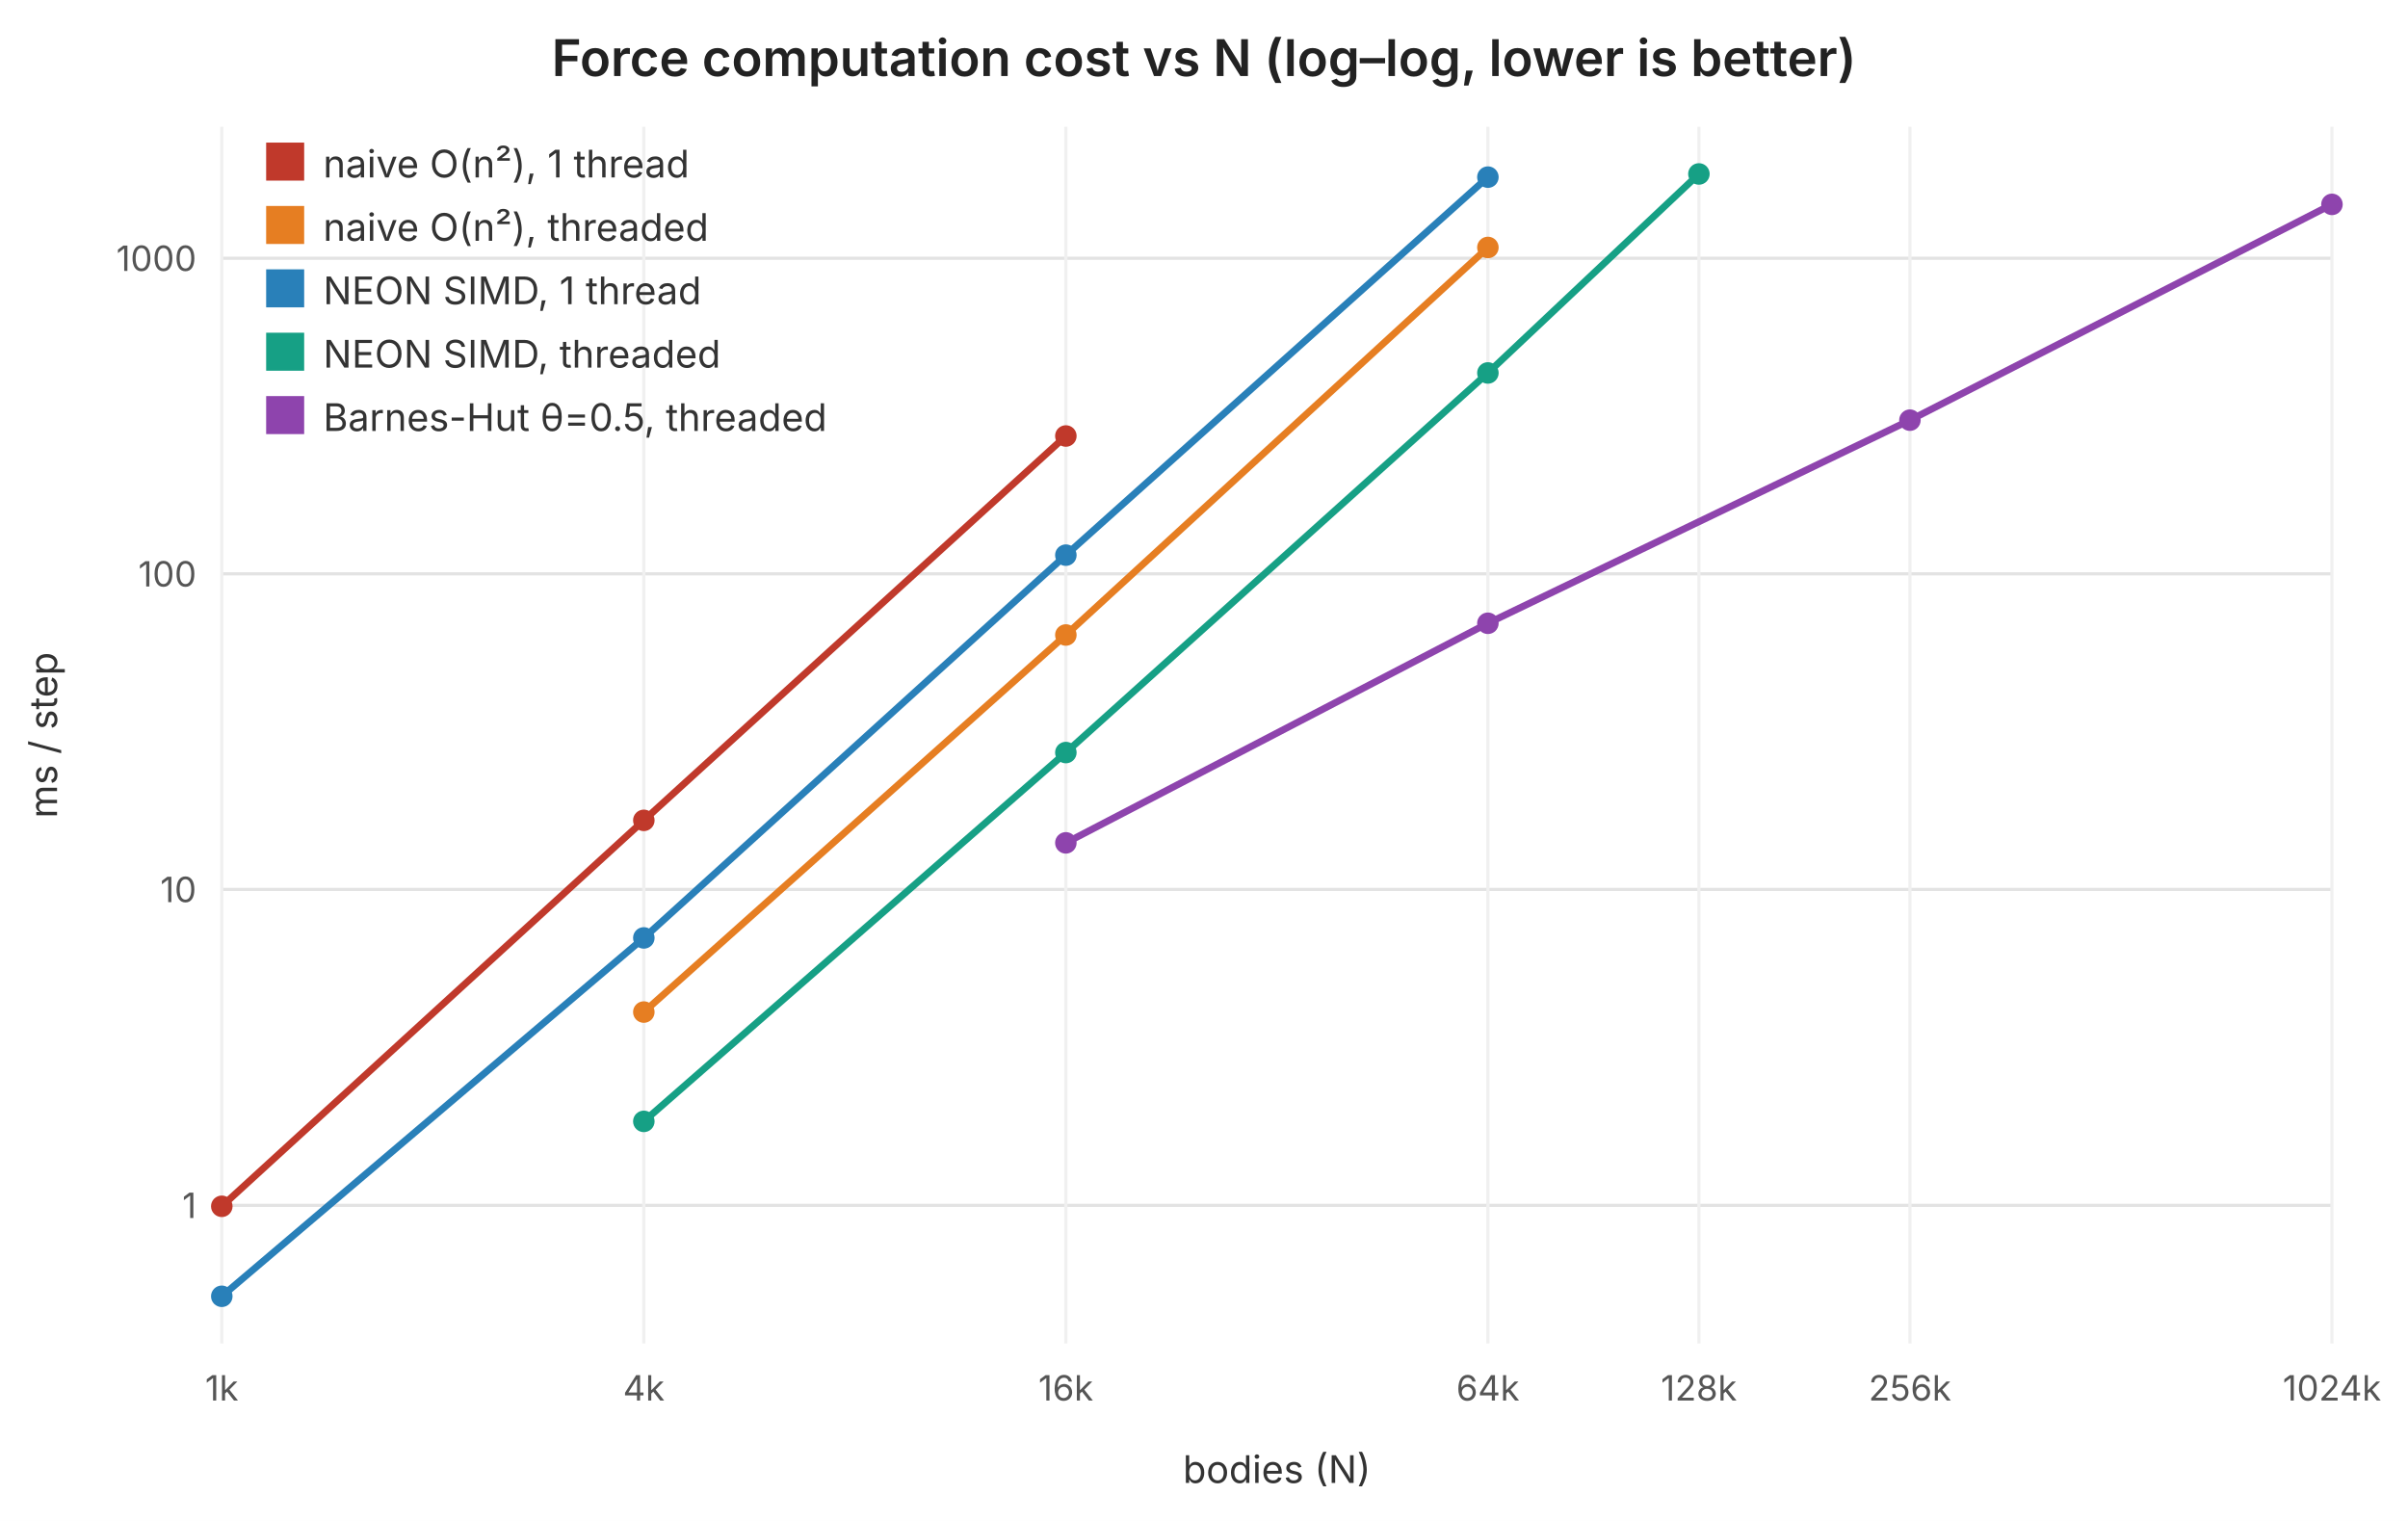
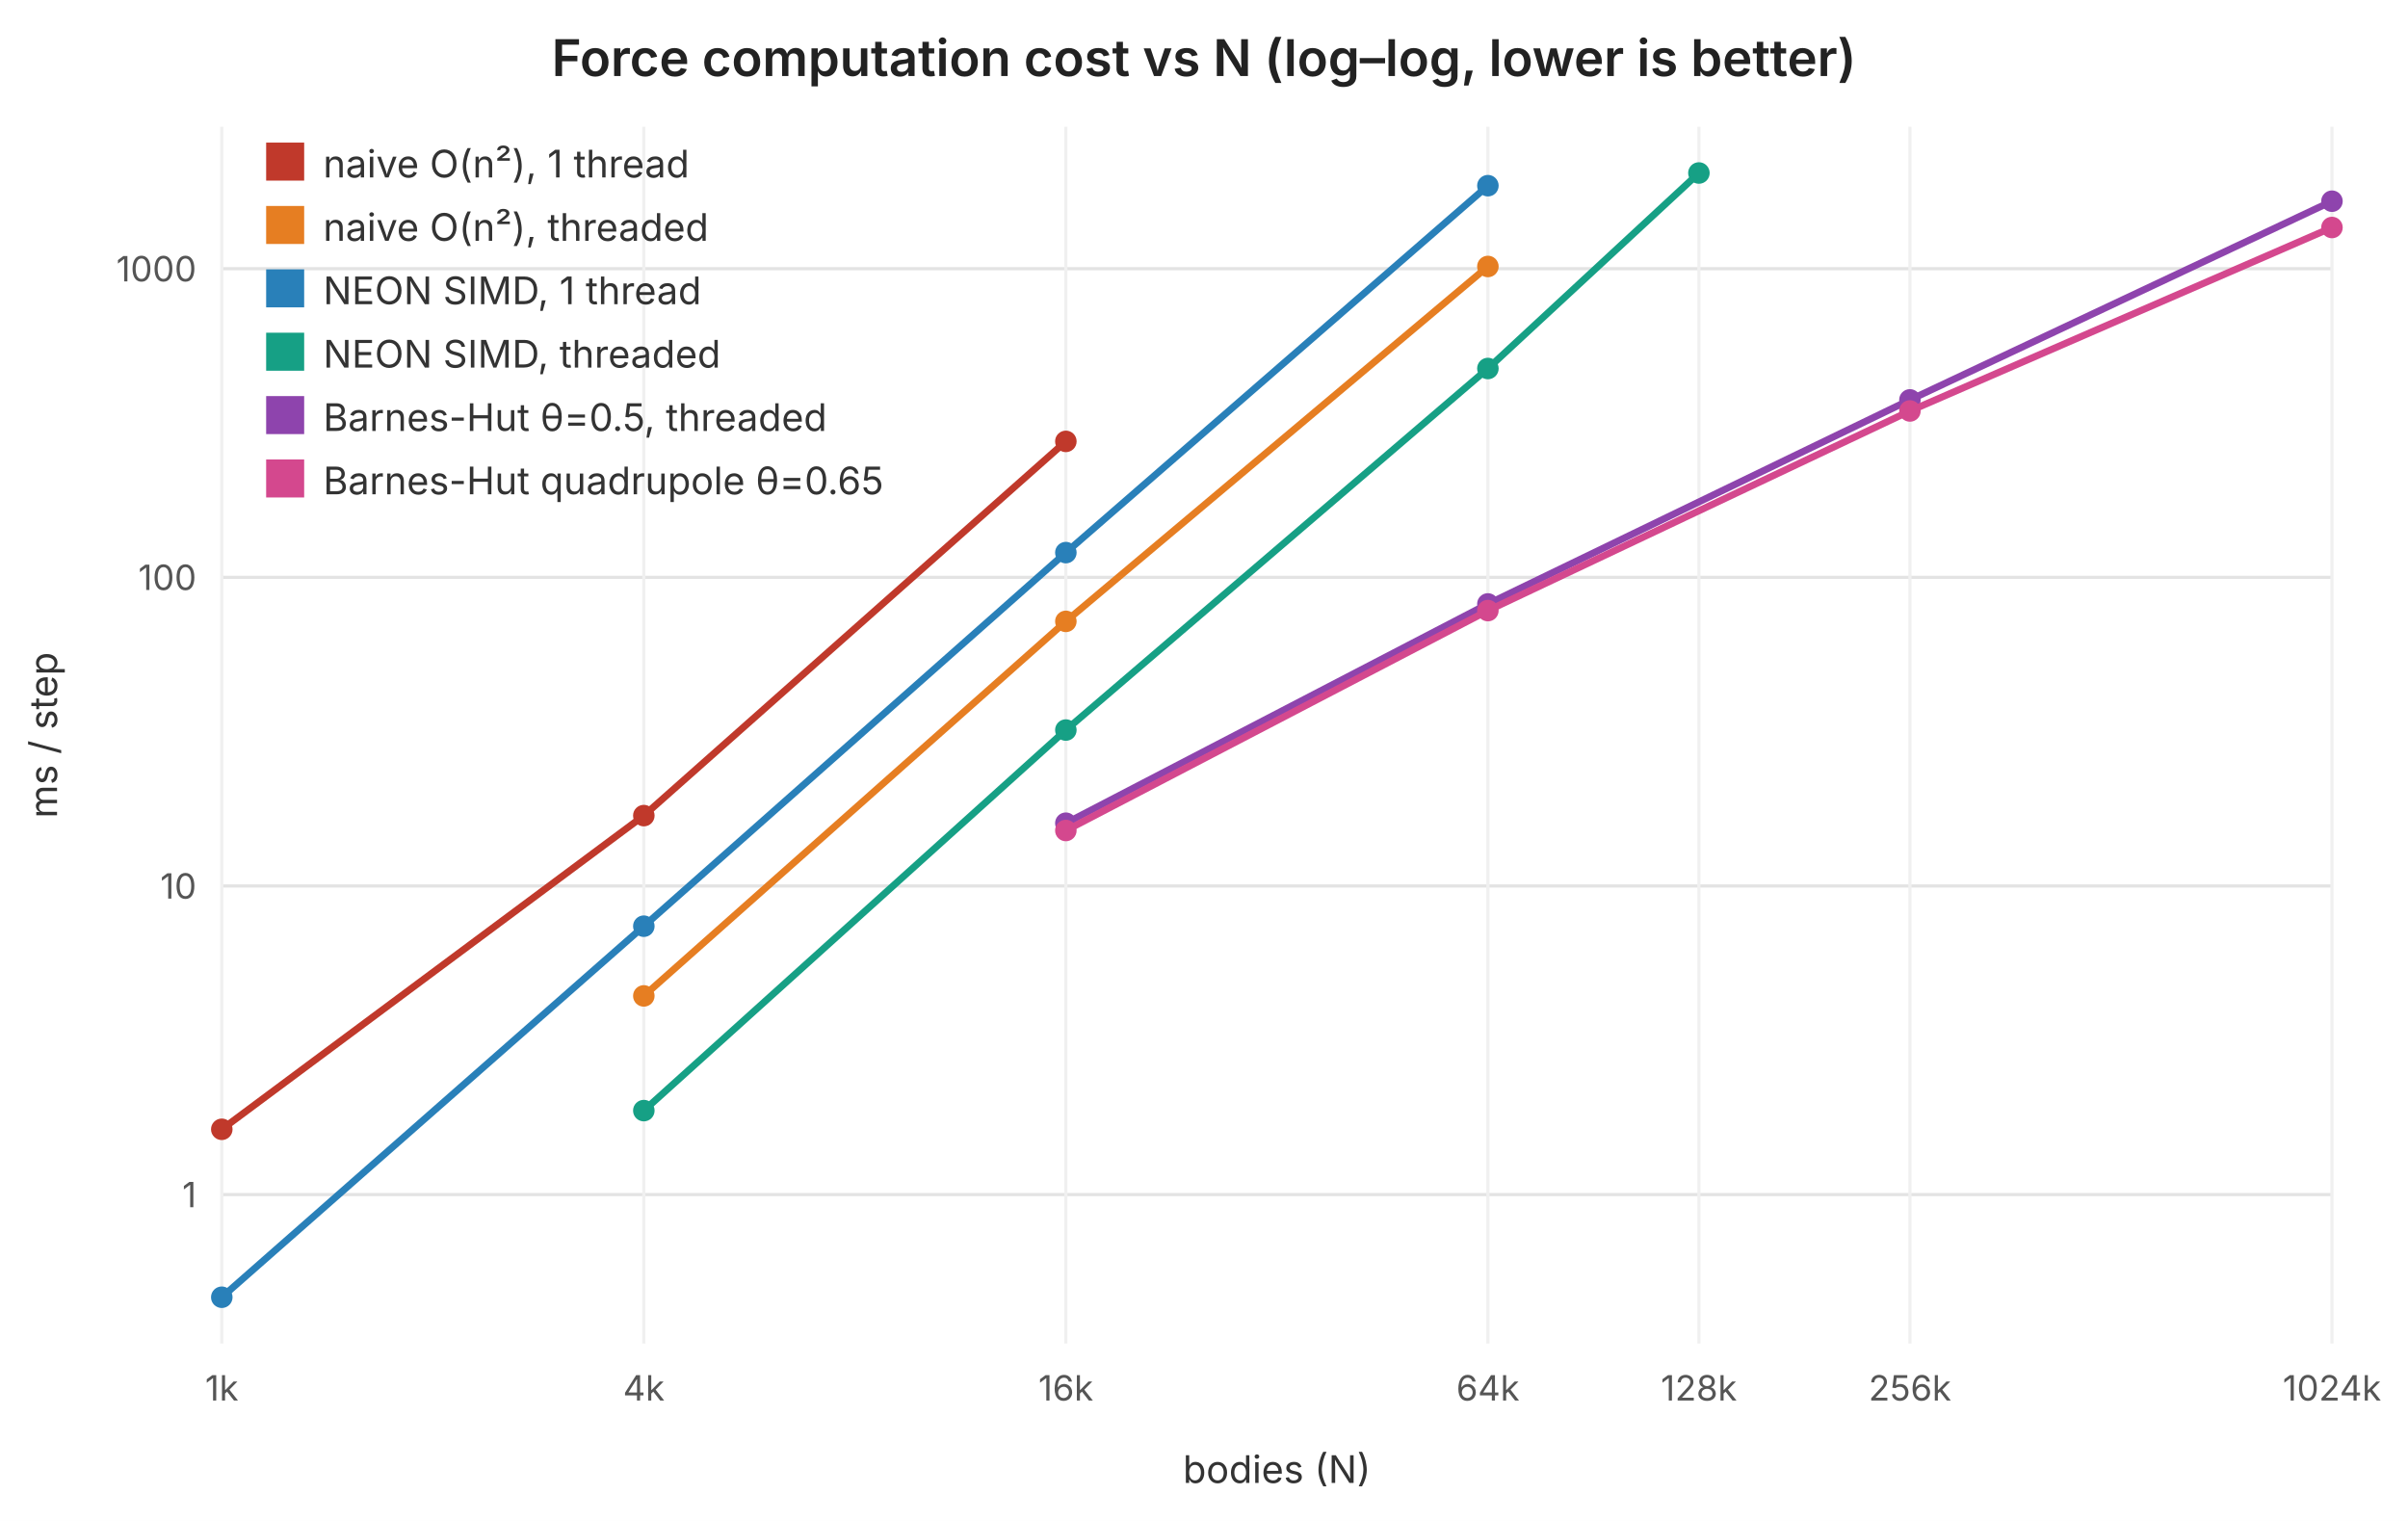
<svg xmlns="http://www.w3.org/2000/svg" width="760" height="480" viewBox="0 0 760 480" font-family="-apple-system, Segoe UI, sans-serif">
  <rect width="760" height="480" fill="#ffffff" />
  <text x="380.0" y="24" text-anchor="middle" font-size="16" font-weight="600" fill="#222">Force computation cost vs N (log–log, lower is better)</text>
-   <line x1="70" y1="380.4" x2="736" y2="380.4" stroke="#e3e3e3" />
-   <text x="62" y="384.4" text-anchor="end" font-size="11" fill="#555">1</text>
-   <line x1="70" y1="280.7" x2="736" y2="280.7" stroke="#e3e3e3" />
-   <text x="62" y="284.7" text-anchor="end" font-size="11" fill="#555">10</text>
-   <line x1="70" y1="181.1" x2="736" y2="181.1" stroke="#e3e3e3" />
-   <text x="62" y="185.1" text-anchor="end" font-size="11" fill="#555">100</text>
-   <line x1="70" y1="81.5" x2="736" y2="81.5" stroke="#e3e3e3" />
-   <text x="62" y="85.5" text-anchor="end" font-size="11" fill="#555">1000</text>
+   <line x1="70" y1="377.0" x2="736" y2="377.0" stroke="#e3e3e3" />
+   <text x="62" y="381.0" text-anchor="end" font-size="11" fill="#555">1</text>
+   <line x1="70" y1="279.6" x2="736" y2="279.6" stroke="#e3e3e3" />
+   <text x="62" y="283.6" text-anchor="end" font-size="11" fill="#555">10</text>
+   <line x1="70" y1="182.2" x2="736" y2="182.2" stroke="#e3e3e3" />
+   <text x="62" y="186.2" text-anchor="end" font-size="11" fill="#555">100</text>
+   <line x1="70" y1="84.8" x2="736" y2="84.8" stroke="#e3e3e3" />
+   <text x="62" y="88.8" text-anchor="end" font-size="11" fill="#555">1000</text>
  <line x1="70.0" y1="40" x2="70.0" y2="424" stroke="#f0f0f0" />
  <text x="70.0" y="442" text-anchor="middle" font-size="11" fill="#555">1k</text>
  <line x1="203.2" y1="40" x2="203.2" y2="424" stroke="#f0f0f0" />
  <text x="203.2" y="442" text-anchor="middle" font-size="11" fill="#555">4k</text>
  <line x1="336.4" y1="40" x2="336.4" y2="424" stroke="#f0f0f0" />
  <text x="336.4" y="442" text-anchor="middle" font-size="11" fill="#555">16k</text>
  <line x1="469.6" y1="40" x2="469.6" y2="424" stroke="#f0f0f0" />
  <text x="469.6" y="442" text-anchor="middle" font-size="11" fill="#555">64k</text>
  <line x1="536.2" y1="40" x2="536.2" y2="424" stroke="#f0f0f0" />
  <text x="536.2" y="442" text-anchor="middle" font-size="11" fill="#555">128k</text>
  <line x1="602.8" y1="40" x2="602.8" y2="424" stroke="#f0f0f0" />
  <text x="602.8" y="442" text-anchor="middle" font-size="11" fill="#555">256k</text>
  <line x1="736.0" y1="40" x2="736.0" y2="424" stroke="#f0f0f0" />
  <text x="736.0" y="442" text-anchor="middle" font-size="11" fill="#555">1024k</text>
  <text x="18" y="232.0" font-size="12" fill="#333" transform="rotate(-90 18 232.0)" text-anchor="middle">ms / step</text>
  <text x="403.0" y="468" text-anchor="middle" font-size="12" fill="#333">bodies (N)</text>
-   <polyline points="70.0,380.7 203.2,258.9 336.4,137.6" fill="none" stroke="#c0392b" stroke-width="2.2" />
-   <circle cx="70.0" cy="380.7" r="3.4" fill="#c0392b" />
-   <circle cx="203.2" cy="258.9" r="3.4" fill="#c0392b" />
-   <circle cx="336.4" cy="137.6" r="3.4" fill="#c0392b" />
+   <polyline points="70.0,356.4 203.2,257.4 336.4,139.3" fill="none" stroke="#c0392b" stroke-width="2.2" />
+   <circle cx="70.0" cy="356.4" r="3.4" fill="#c0392b" />
+   <circle cx="203.2" cy="257.4" r="3.4" fill="#c0392b" />
+   <circle cx="336.4" cy="139.3" r="3.4" fill="#c0392b" />
  <rect x="84" y="45" width="12" height="12" fill="#c0392b" />
  <text x="102" y="56" font-size="12" fill="#333">naive O(n²), 1 thread</text>
-   <polyline points="203.2,319.4 336.4,200.4 469.6,78.1" fill="none" stroke="#e67e22" stroke-width="2.2" />
-   <circle cx="203.2" cy="319.4" r="3.4" fill="#e67e22" />
-   <circle cx="336.4" cy="200.4" r="3.4" fill="#e67e22" />
-   <circle cx="469.6" cy="78.1" r="3.4" fill="#e67e22" />
+   <polyline points="203.2,314.3 336.4,196.1 469.6,84.1" fill="none" stroke="#e67e22" stroke-width="2.2" />
+   <circle cx="203.2" cy="314.3" r="3.4" fill="#e67e22" />
+   <circle cx="336.4" cy="196.1" r="3.4" fill="#e67e22" />
+   <circle cx="469.6" cy="84.1" r="3.4" fill="#e67e22" />
  <rect x="84" y="65" width="12" height="12" fill="#e67e22" />
  <text x="102" y="76" font-size="12" fill="#333">naive O(n²), threaded</text>
-   <polyline points="70.0,409.1 203.2,296.0 336.4,175.2 469.6,55.9" fill="none" stroke="#2980b9" stroke-width="2.2" />
-   <circle cx="70.0" cy="409.1" r="3.4" fill="#2980b9" />
-   <circle cx="203.2" cy="296.0" r="3.4" fill="#2980b9" />
-   <circle cx="336.4" cy="175.2" r="3.4" fill="#2980b9" />
-   <circle cx="469.6" cy="55.9" r="3.4" fill="#2980b9" />
+   <polyline points="70.0,409.4 203.2,292.3 336.4,174.4 469.6,58.6" fill="none" stroke="#2980b9" stroke-width="2.2" />
+   <circle cx="70.0" cy="409.4" r="3.4" fill="#2980b9" />
+   <circle cx="203.2" cy="292.3" r="3.4" fill="#2980b9" />
+   <circle cx="336.4" cy="174.4" r="3.4" fill="#2980b9" />
+   <circle cx="469.6" cy="58.6" r="3.4" fill="#2980b9" />
  <rect x="84" y="85" width="12" height="12" fill="#2980b9" />
  <text x="102" y="96" font-size="12" fill="#333">NEON SIMD, 1 thread</text>
-   <polyline points="203.2,353.9 336.4,237.5 469.6,117.7 536.2,54.9" fill="none" stroke="#16a085" stroke-width="2.2" />
-   <circle cx="203.2" cy="353.9" r="3.4" fill="#16a085" />
-   <circle cx="336.4" cy="237.5" r="3.4" fill="#16a085" />
-   <circle cx="469.6" cy="117.7" r="3.4" fill="#16a085" />
-   <circle cx="536.2" cy="54.9" r="3.4" fill="#16a085" />
+   <polyline points="203.2,350.5 336.4,230.4 469.6,116.3 536.2,54.6" fill="none" stroke="#16a085" stroke-width="2.2" />
+   <circle cx="203.2" cy="350.5" r="3.4" fill="#16a085" />
+   <circle cx="336.4" cy="230.4" r="3.4" fill="#16a085" />
+   <circle cx="469.6" cy="116.3" r="3.4" fill="#16a085" />
+   <circle cx="536.2" cy="54.6" r="3.4" fill="#16a085" />
  <rect x="84" y="105" width="12" height="12" fill="#16a085" />
  <text x="102" y="116" font-size="12" fill="#333">NEON SIMD, threaded</text>
-   <polyline points="336.4,266.0 469.6,196.7 602.8,132.6 736.0,64.5" fill="none" stroke="#8e44ad" stroke-width="2.2" />
-   <circle cx="336.4" cy="266.0" r="3.4" fill="#8e44ad" />
-   <circle cx="469.6" cy="196.7" r="3.4" fill="#8e44ad" />
-   <circle cx="602.8" cy="132.6" r="3.4" fill="#8e44ad" />
-   <circle cx="736.0" cy="64.5" r="3.4" fill="#8e44ad" />
+   <polyline points="336.4,259.8 469.6,190.6 602.8,126.2 736.0,63.5" fill="none" stroke="#8e44ad" stroke-width="2.2" />
+   <circle cx="336.4" cy="259.8" r="3.4" fill="#8e44ad" />
+   <circle cx="469.6" cy="190.6" r="3.4" fill="#8e44ad" />
+   <circle cx="602.8" cy="126.2" r="3.4" fill="#8e44ad" />
+   <circle cx="736.0" cy="63.5" r="3.4" fill="#8e44ad" />
  <rect x="84" y="125" width="12" height="12" fill="#8e44ad" />
  <text x="102" y="136" font-size="12" fill="#333">Barnes-Hut θ=0.5, threaded</text>
+   <polyline points="336.4,262.1 469.6,192.7 602.8,129.7 736.0,71.8" fill="none" stroke="#d4488e" stroke-width="2.2" />
+   <circle cx="336.4" cy="262.1" r="3.4" fill="#d4488e" />
+   <circle cx="469.6" cy="192.7" r="3.4" fill="#d4488e" />
+   <circle cx="602.8" cy="129.7" r="3.4" fill="#d4488e" />
+   <circle cx="736.0" cy="71.8" r="3.4" fill="#d4488e" />
+   <rect x="84" y="145" width="12" height="12" fill="#d4488e" />
+   <text x="102" y="156" font-size="12" fill="#333">Barnes-Hut quadrupole θ=0.65</text>
</svg>
